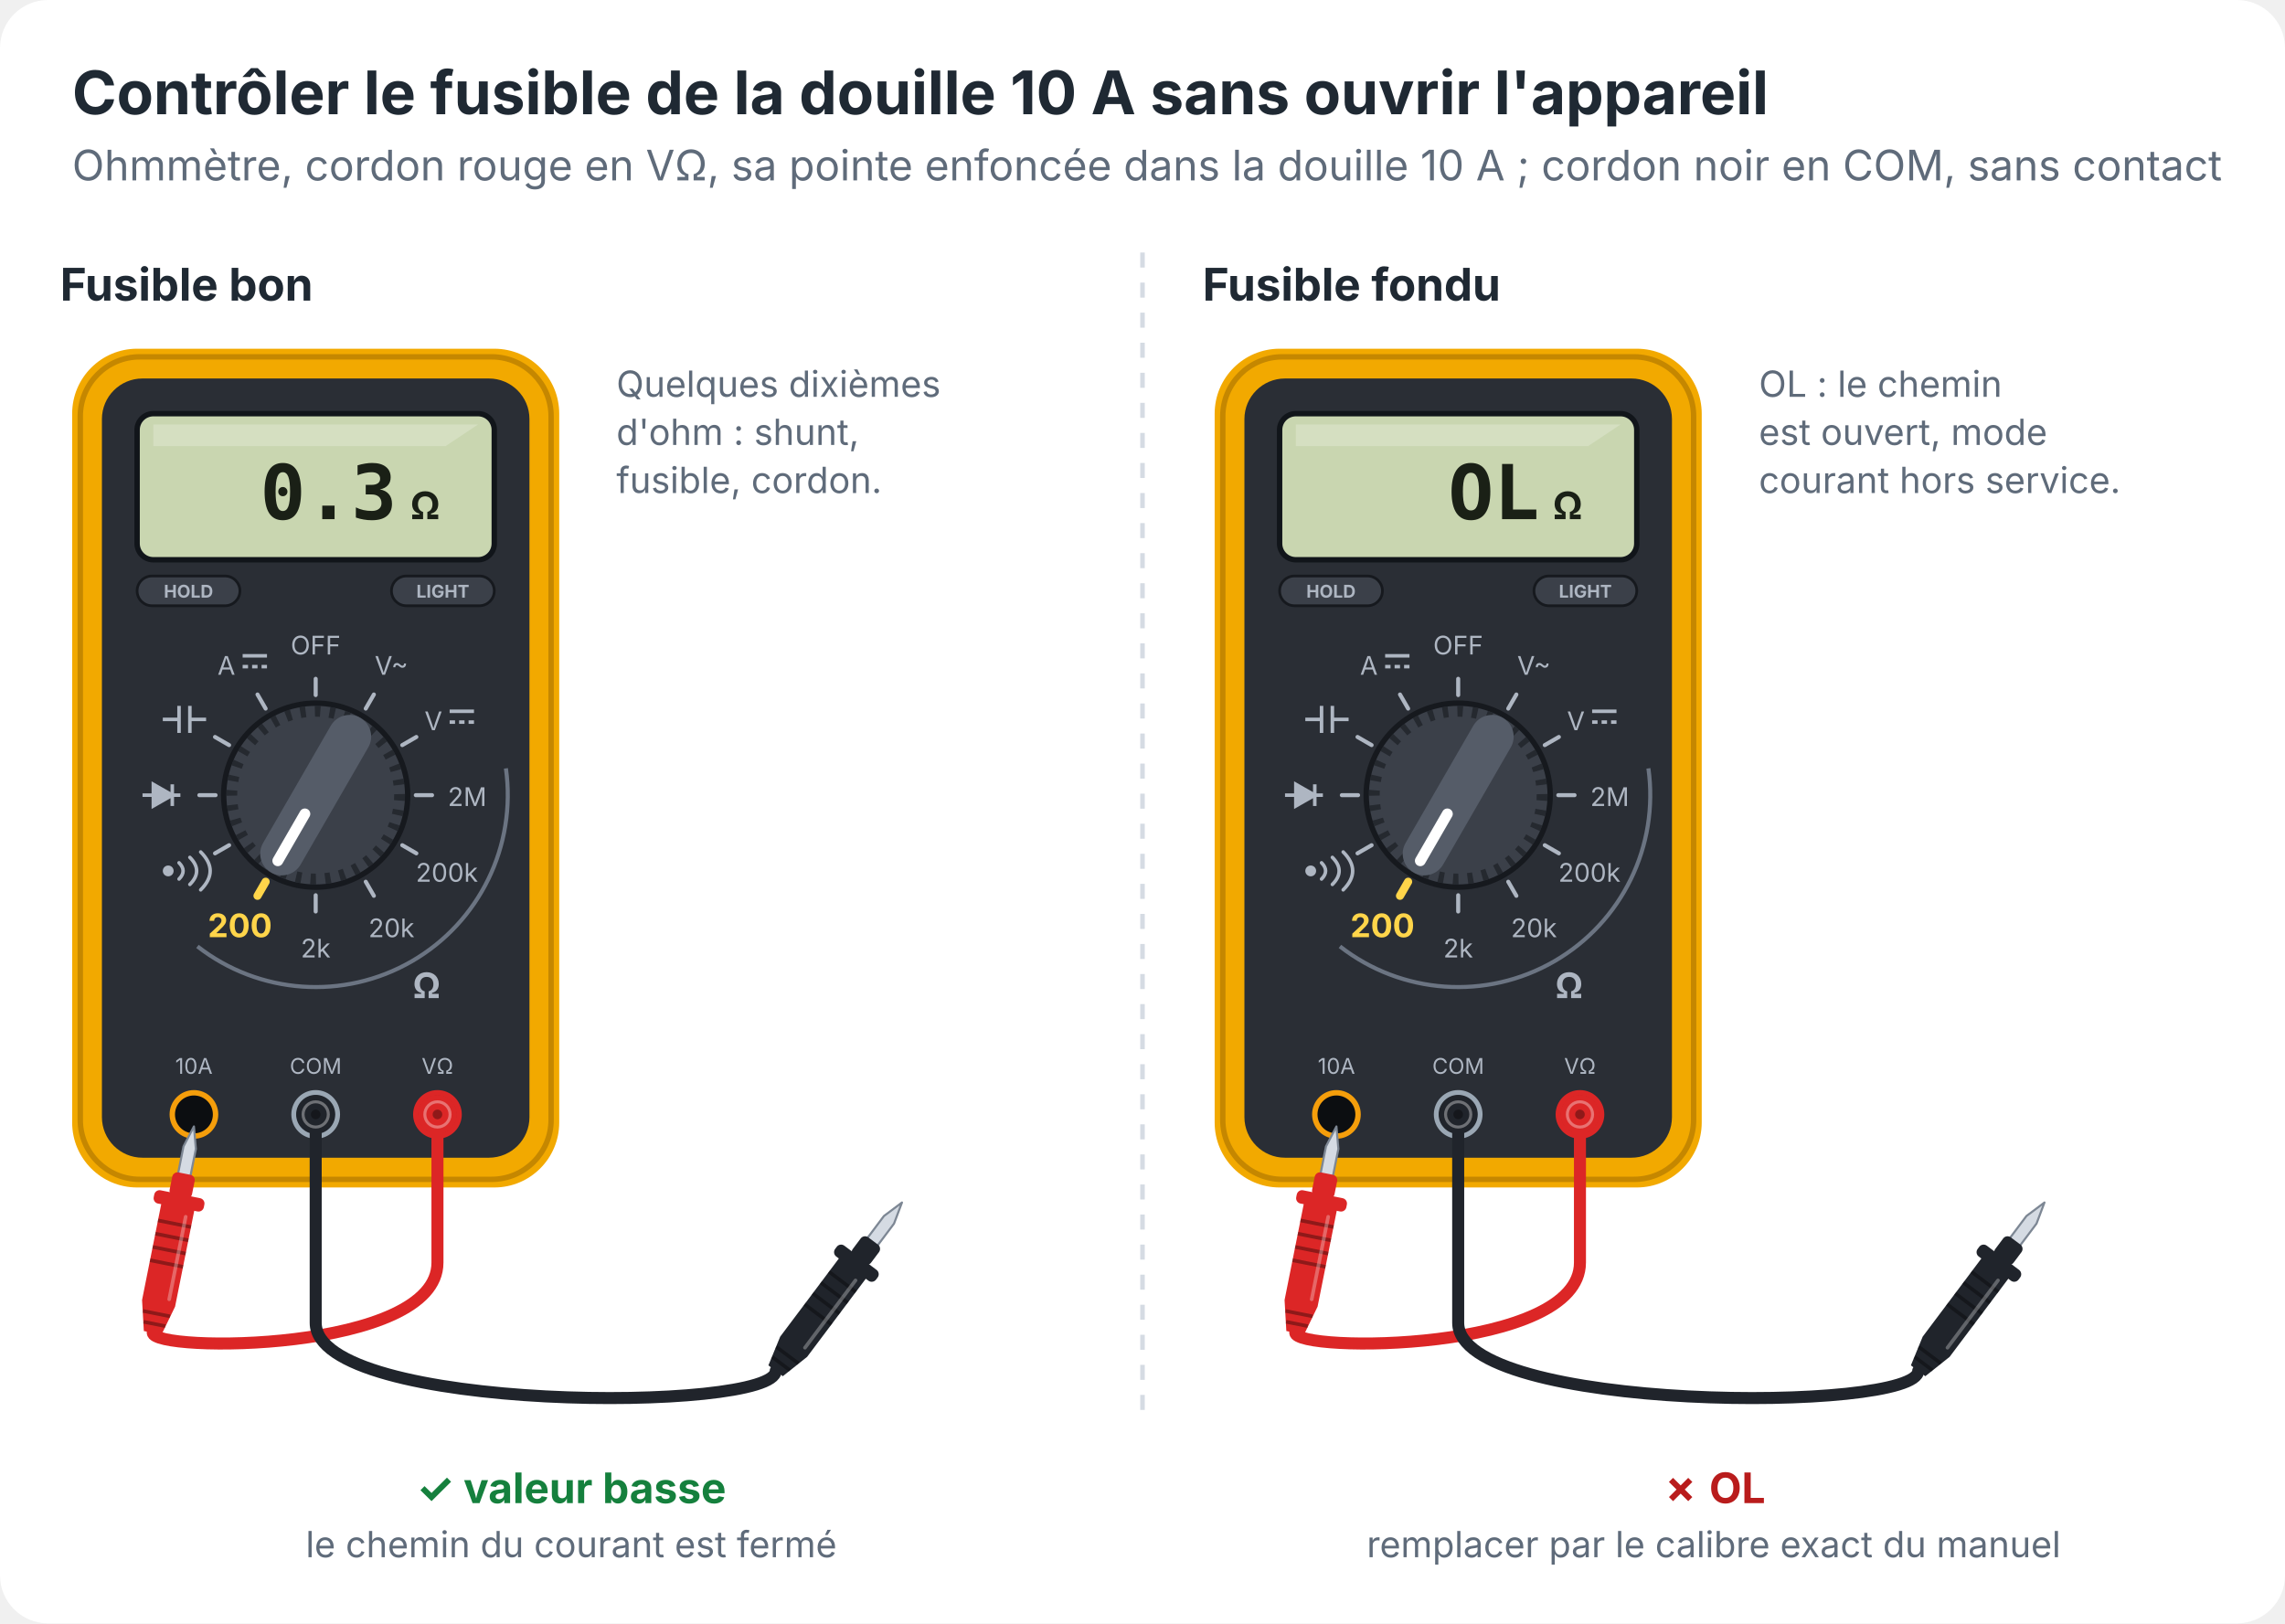
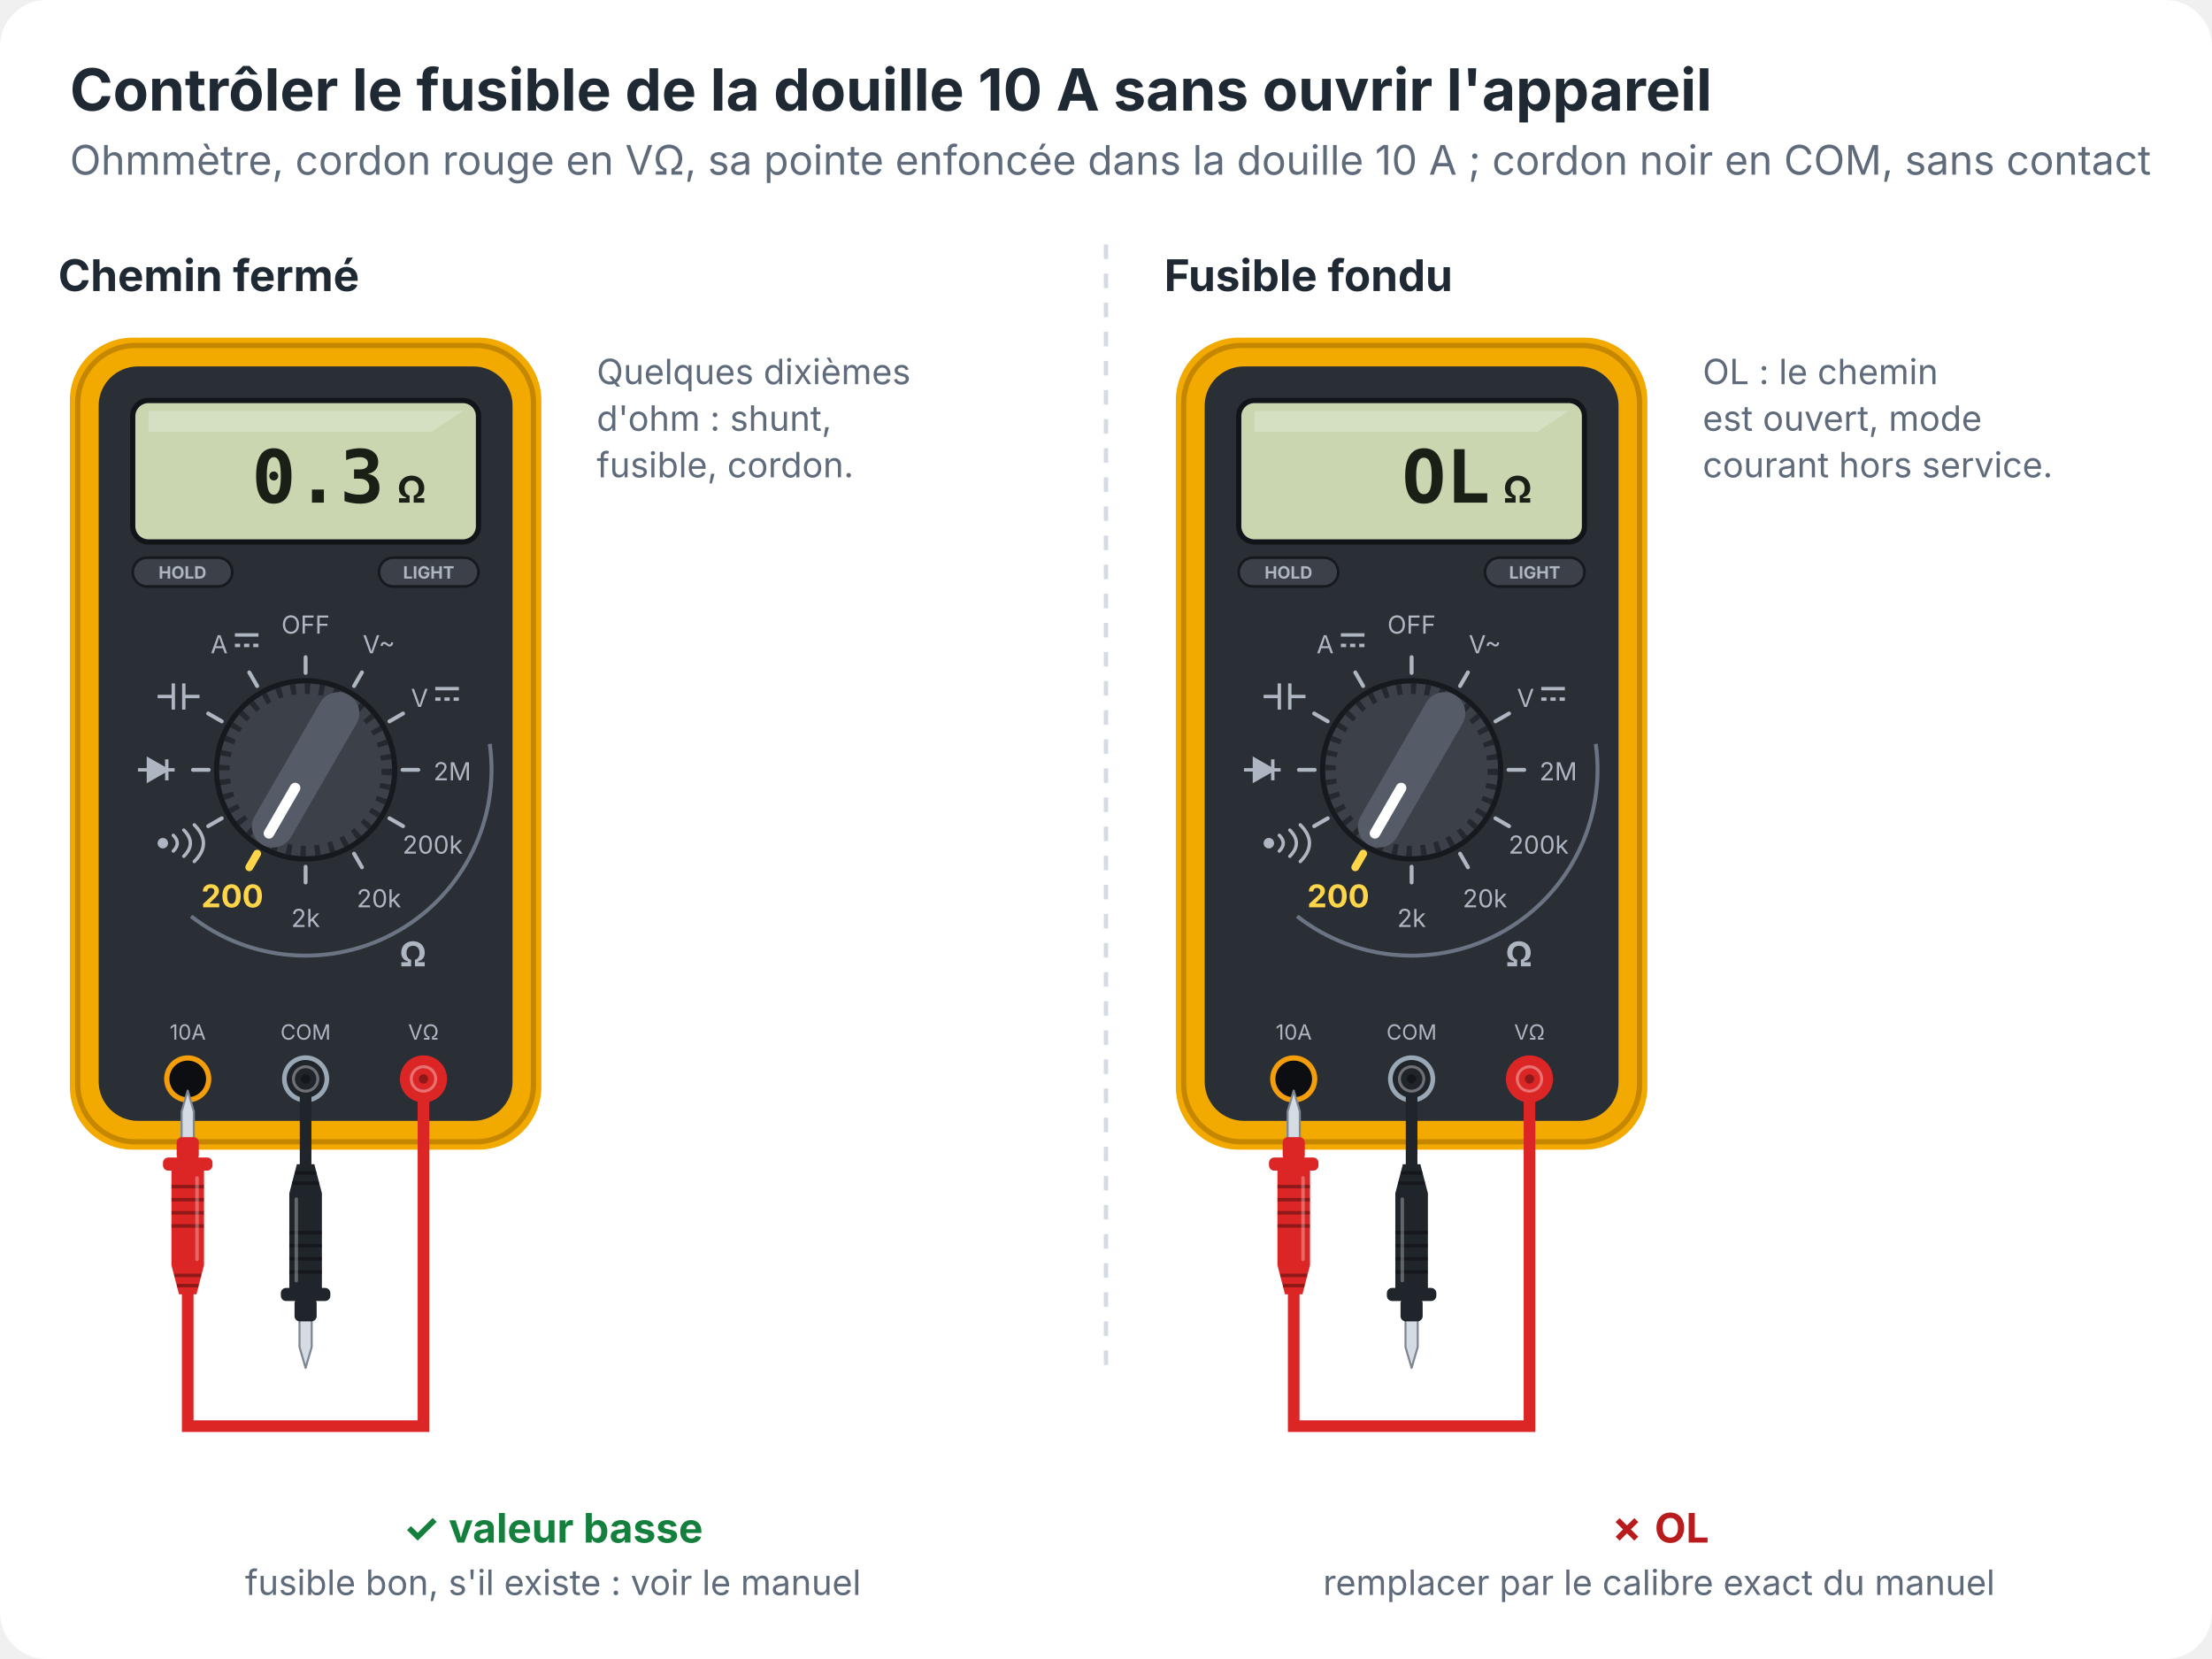
- <svg xmlns="http://www.w3.org/2000/svg" viewBox="0 0 760 540" role="img" aria-labelledby="t d" font-family="system-ui, -apple-system, Segoe UI, sans-serif">
+ <svg xmlns="http://www.w3.org/2000/svg" viewBox="0 0 760 570" role="img" aria-labelledby="t d" font-family="system-ui, -apple-system, Segoe UI, sans-serif">
  <style>
    .bg{fill:#ffffff}.fg{fill:#1f2933}.mut{fill:#5f6b7a}
    .wire{stroke:#1f2933;stroke-width:3;fill:none;stroke-linecap:round;stroke-linejoin:round}
    .panel{fill:#f3f5f8;stroke:#d5dbe3}.grid{stroke:#d5dbe3;stroke-width:1.5;stroke-dasharray:5 5;fill:none}
    .ok{fill:#15803d}.no{fill:#b91c1c}.warn{fill:#b45309}.blue{fill:#2563eb}.amber{fill:#b45309}
    .blk{stroke:#20242b}.blkf{fill:#20242b}
    .flow{fill:none;stroke-width:4;stroke-linecap:round;stroke-dasharray:1 13;animation:run 1.1s linear infinite}
    .fb{stroke:#2563eb}.fa{stroke:#d97706}.fr{stroke:#dc2626}
    @keyframes run{to{stroke-dashoffset:-14}}
    @media (prefers-reduced-motion: reduce){.flow{animation:none}}
    @media (prefers-color-scheme: dark){
      .bg{fill:#0d1117}.fg{fill:#e6edf3}.mut{fill:#9aa7b4}.wire{stroke:#c9d1d9}
      .panel{fill:#161b22;stroke:#30363d}.grid{stroke:#30363d}
      .ok{fill:#4ade80}.no{fill:#f87171}.warn{fill:#fbbf24}.blue{fill:#60a5fa}.amber{fill:#fbbf24}
      .blk{stroke:#8b949e}.blkf{fill:#8b949e}.fb{stroke:#60a5fa}.fa{stroke:#fbbf24}.fr{stroke:#f87171}
    }
  </style>
-   <rect class="bg" width="760" height="540" rx="16" />
+   <rect class="bg" width="760" height="570" rx="16" />
  <text class="fg" x="24" y="38" font-size="20" font-weight="700">Contrôler le fusible de la douille 10 A sans ouvrir l'appareil</text>
  <text class="mut" x="24" y="60" font-size="14">Ohmmètre, cordon rouge en VΩ, sa pointe enfoncée dans la douille 10 A ; cordon noir en COM, sans contact</text>
  <path class="grid" d="M380 84 V470" />
-   <text class="fg" x="20" y="100" font-size="15" font-weight="700">Fusible bon</text>
+   <text class="fg" x="20" y="100" font-size="15" font-weight="700">Chemin fermé</text>
  <g data-sel="200" transform="translate(24 116) scale(0.9)">
    <rect width="180" height="310" rx="24" fill="#f2a900" />
    <rect x="3" y="3" width="174" height="304" rx="22" fill="none" stroke="#c58700" stroke-width="2" />
    <rect x="11" y="11" width="158" height="288" rx="15" fill="#2a2e35" />
    <rect x="24" y="24" width="132" height="54" rx="6" fill="#c9d6b0" stroke="#11151a" stroke-width="2" />
    <path d="M30 28 H150 L138 36 H30 Z" fill="#ffffff" fill-opacity="0.22" />
    <rect x="24" y="84" width="38" height="11" rx="5.5" fill="#3b4049" stroke="#16191e" />
    <text x="43" y="92" font-size="6.5" font-weight="700" text-anchor="middle" fill="#aeb6c2">HOLD</text>
    <rect x="118" y="84" width="38" height="11" rx="5.5" fill="#3b4049" stroke="#16191e" />
    <text x="137" y="92" font-size="6.5" font-weight="700" text-anchor="middle" fill="#aeb6c2">LIGHT</text>
    <text x="120" y="63" font-size="28" font-weight="700" text-anchor="end" font-family="ui-monospace, Menlo, Consolas, monospace" fill="#1a2016">0.3</text>
    <text x="125" y="63" font-size="14" font-weight="700" fill="#1a2016">Ω</text>
    <path d="M160.3 155.1 A71 71 0 0 1 46.3 220.9" fill="none" stroke="#6b7482" stroke-width="1.5" />
    <text x="131.0" y="240.0" font-size="13" font-weight="700" text-anchor="middle" fill="#aeb6c2">Ω</text>
    <path d="M90.0 128.0 L90.0 122.0" stroke="#aeb6c2" stroke-width="1.5" stroke-linecap="round" />
    <text x="90.0" y="113.0" font-size="9.5" text-anchor="middle" fill="#aeb6c2">OFF</text>
    <path d="M108.5 133.0 L111.5 127.8" stroke="#aeb6c2" stroke-width="1.5" stroke-linecap="round" />
    <text x="118.0" y="120.5" font-size="9.5" text-anchor="middle" fill="#aeb6c2">V~</text>
    <path d="M122.0 146.5 L127.2 143.5" stroke="#aeb6c2" stroke-width="1.5" stroke-linecap="round" />
    <text x="133.5" y="141.0" font-size="9.5" text-anchor="middle" fill="#aeb6c2">V</text>
    <path d="M139.5 134.0 h9 M139.5 138.0 h2 m1.5 0 h2 m1.5 0 h2" stroke="#aeb6c2" stroke-width="1.3" fill="none" />
    <path d="M127.0 165.0 L133.0 165.0" stroke="#aeb6c2" stroke-width="1.5" stroke-linecap="round" />
    <text x="146.0" y="169.0" font-size="9.5" text-anchor="middle" fill="#aeb6c2">2M</text>
    <path d="M122.0 183.5 L127.2 186.5" stroke="#aeb6c2" stroke-width="1.5" stroke-linecap="round" />
    <text x="138.5" y="197.0" font-size="9.5" text-anchor="middle" fill="#aeb6c2">200k</text>
    <path d="M108.5 197.0 L111.5 202.2" stroke="#aeb6c2" stroke-width="1.5" stroke-linecap="round" />
    <text x="118.0" y="217.5" font-size="9.5" text-anchor="middle" fill="#aeb6c2">20k</text>
    <path d="M90.0 202.0 L90.0 208.0" stroke="#aeb6c2" stroke-width="1.5" stroke-linecap="round" />
    <text x="90.0" y="225.0" font-size="9.5" text-anchor="middle" fill="#aeb6c2">2k</text>
    <path d="M71.5 197.0 L68.5 202.2" stroke="#ffd54a" stroke-width="3" stroke-linecap="round" />
    <text x="62.0" y="217.5" font-size="12" text-anchor="middle" font-weight="700" fill="#ffd54a">200</text>
    <path d="M58.0 183.5 L52.8 186.5" stroke="#aeb6c2" stroke-width="1.5" stroke-linecap="round" />
    <circle cx="35.5" cy="193.0" r="2" fill="#aeb6c2" />
    <path d="M39.5 190.0 q3 3 0 6 M43.5 188.0 q5 5 0 10 M47.5 186.0 q7 7 0 14" stroke="#aeb6c2" stroke-width="1.3" fill="none" stroke-linecap="round" />
    <path d="M53.0 165.0 L47.0 165.0" stroke="#aeb6c2" stroke-width="1.5" stroke-linecap="round" />
    <path d="M26.0 165.0 h14 M30.0 161.0 v8 l7 -4 z M37.0 161.0 v8" stroke="#aeb6c2" stroke-width="1.3" fill="#aeb6c2" />
    <path d="M58.0 146.5 L52.8 143.5" stroke="#aeb6c2" stroke-width="1.5" stroke-linecap="round" />
    <path d="M33.5 137.0 h6 M39.5 132.0 v10 M43.5 132.0 v10 M43.5 137.0 h6" stroke="#aeb6c2" stroke-width="1.3" fill="none" />
    <path d="M71.5 133.0 L68.5 127.8" stroke="#aeb6c2" stroke-width="1.5" stroke-linecap="round" />
    <text x="57.0" y="120.5" font-size="9.5" text-anchor="middle" fill="#aeb6c2">A</text>
    <path d="M63.0 113.5 h9 M63.0 117.5 h2 m1.5 0 h2 m1.5 0 h2" stroke="#aeb6c2" stroke-width="1.3" fill="none" />
    <circle cx="90" cy="165" r="34" fill="#3b4049" stroke="#16191e" stroke-width="2" />
    <circle cx="90" cy="165" r="31" fill="none" stroke="#16191e" stroke-opacity="0.6" stroke-width="4" stroke-dasharray="2 3.4" />
    <g transform="rotate(210 90 165)">
      <rect x="82" y="132" width="16" height="66" rx="8" fill="#555c68" />
      <path d="M90 137 V157" stroke="#ffffff" stroke-width="4" stroke-linecap="round" />
    </g>
    <text x="45" y="268" font-size="8" text-anchor="middle" fill="#aeb6c2">10A</text>
    <circle cx="45" cy="283" r="8" fill="#0c0e11" stroke="#f59e0b" stroke-width="2" />
    <text x="90" y="268" font-size="8" text-anchor="middle" fill="#aeb6c2">COM</text>
    <circle cx="90" cy="283" r="8" fill="#0c0e11" stroke="#9aa7b4" stroke-width="2" />
    <text x="135" y="268" font-size="8" text-anchor="middle" fill="#aeb6c2">VΩ</text>
    <circle cx="135" cy="283" r="8" fill="#0c0e11" stroke="#dc2626" stroke-width="2" />
  </g>
  <text class="mut" x="205" y="132" font-size="12">Quelques dixièmes</text>
  <text class="mut" x="205" y="148" font-size="12">d'ohm : shunt,</text>
  <text class="mut" x="205" y="164" font-size="12">fusible, cordon.</text>
-   <path stroke="#dc2626" stroke-width="4" fill="none" stroke-linecap="round" d="M145.5 370.7 V420 C145.5 450 50.8 450 50.8 443.3" />
+   <path stroke="#dc2626" stroke-width="4" fill="none" stroke-linecap="round" d="M145.5 370.7 V490 H64.5 V444.7" />
  <circle fill="#dc2626" cx="145.5" cy="370.7" r="6.5" />
  <circle cx="145.5" cy="370.7" r="4.2" fill="none" stroke="#ffffff" stroke-opacity="0.35" stroke-width="1" />
  <circle cx="145.5" cy="370.7" r="1.6" fill="#000000" fill-opacity="0.35" />
-   <g data-probe="red" transform="translate(64.5 374.7) rotate(101.3)">
+   <g data-probe="red" transform="translate(64.5 374.7) rotate(90.0)">
    <path d="M0 0 L7.2 -2.1 H17.0 V2.1 H7.2 Z" fill="#d5dbe3" stroke="#7d8794" stroke-width="0.7" stroke-linejoin="round" />
    <rect fill="#dc2626" x="16.0" y="-3.8" width="8" height="7.6" rx="1.8" />
    <path fill="#dc2626" d="M26.0 -5.6 H60.0 L70.0 -3 V3 L60.0 5.6 H26.0 Z" stroke-linejoin="round" />
    <rect fill="#dc2626" x="23.0" y="-8.5" width="4.5" height="17" rx="1.8" />
    <path d="M33.0 -5.6 v11.2 M37.5 -5.6 v11.2 M42.0 -5.6 v11.2 M46.5 -5.6 v11.2 M63.5 -4.6 v9.2 M67.0 -3.7 v7.4" stroke="#000000" stroke-opacity="0.35" stroke-width="1.2" fill="none" />
    <path d="M30.0 -3.2 H58.0" stroke="#ffffff" stroke-opacity="0.3" stroke-width="1.2" stroke-linecap="round" />
  </g>
-   <path class="blk" stroke-width="4" fill="none" stroke-linecap="round" d="M105.0 370.7 V440 C105.0 470 258.0 470 258.0 456.0" />
+   <path class="blk" stroke-width="4" fill="none" stroke-linecap="round" d="M105.0 370.7 V400.0" />
  <circle class="blkf" cx="105.0" cy="370.7" r="6.5" />
  <circle cx="105.0" cy="370.7" r="4.2" fill="none" stroke="#ffffff" stroke-opacity="0.35" stroke-width="1" />
  <circle cx="105.0" cy="370.7" r="1.6" fill="#000000" fill-opacity="0.35" />
-   <g data-probe="black" transform="translate(300.0 400.0) rotate(126.9)">
+   <g data-probe="black" transform="translate(105.0 470.0) rotate(-90.0)">
    <path d="M0 0 L7.2 -2.1 H17.0 V2.1 H7.2 Z" fill="#d5dbe3" stroke="#7d8794" stroke-width="0.7" stroke-linejoin="round" />
    <rect class="blkf" x="16.0" y="-3.8" width="8" height="7.6" rx="1.8" />
    <path class="blkf" d="M26.0 -5.6 H60.0 L70.0 -3 V3 L60.0 5.6 H26.0 Z" stroke-linejoin="round" />
    <rect class="blkf" x="23.0" y="-8.5" width="4.5" height="17" rx="1.8" />
    <path d="M33.0 -5.6 v11.2 M37.5 -5.6 v11.2 M42.0 -5.6 v11.2 M46.5 -5.6 v11.2 M63.5 -4.6 v9.2 M67.0 -3.7 v7.4" stroke="#000000" stroke-opacity="0.35" stroke-width="1.2" fill="none" />
    <path d="M30.0 -3.2 H58.0" stroke="#ffffff" stroke-opacity="0.3" stroke-width="1.2" stroke-linecap="round" />
  </g>
-   <text class="ok" x="190" y="500" font-size="14" text-anchor="middle" font-weight="700">✓ valeur basse</text>
-   <text class="mut" x="190" y="518" font-size="12" text-anchor="middle">le chemin du courant est fermé</text>
+   <text class="ok" x="190" y="530" font-size="14" text-anchor="middle" font-weight="700">✓ valeur basse</text>
+   <text class="mut" x="190" y="548" font-size="12" text-anchor="middle">fusible bon, s'il existe : voir le manuel</text>
  <text class="fg" x="400" y="100" font-size="15" font-weight="700">Fusible fondu</text>
  <g data-sel="200" transform="translate(404 116) scale(0.9)">
    <rect width="180" height="310" rx="24" fill="#f2a900" />
    <rect x="3" y="3" width="174" height="304" rx="22" fill="none" stroke="#c58700" stroke-width="2" />
    <rect x="11" y="11" width="158" height="288" rx="15" fill="#2a2e35" />
    <rect x="24" y="24" width="132" height="54" rx="6" fill="#c9d6b0" stroke="#11151a" stroke-width="2" />
    <path d="M30 28 H150 L138 36 H30 Z" fill="#ffffff" fill-opacity="0.22" />
    <rect x="24" y="84" width="38" height="11" rx="5.5" fill="#3b4049" stroke="#16191e" />
    <text x="43" y="92" font-size="6.5" font-weight="700" text-anchor="middle" fill="#aeb6c2">HOLD</text>
    <rect x="118" y="84" width="38" height="11" rx="5.5" fill="#3b4049" stroke="#16191e" />
    <text x="137" y="92" font-size="6.5" font-weight="700" text-anchor="middle" fill="#aeb6c2">LIGHT</text>
    <text x="120" y="63" font-size="28" font-weight="700" text-anchor="end" font-family="ui-monospace, Menlo, Consolas, monospace" fill="#1a2016">OL</text>
    <text x="125" y="63" font-size="14" font-weight="700" fill="#1a2016">Ω</text>
    <path d="M160.3 155.1 A71 71 0 0 1 46.3 220.9" fill="none" stroke="#6b7482" stroke-width="1.5" />
    <text x="131.0" y="240.0" font-size="13" font-weight="700" text-anchor="middle" fill="#aeb6c2">Ω</text>
    <path d="M90.0 128.0 L90.0 122.0" stroke="#aeb6c2" stroke-width="1.5" stroke-linecap="round" />
    <text x="90.0" y="113.0" font-size="9.5" text-anchor="middle" fill="#aeb6c2">OFF</text>
    <path d="M108.5 133.0 L111.5 127.8" stroke="#aeb6c2" stroke-width="1.5" stroke-linecap="round" />
    <text x="118.0" y="120.5" font-size="9.5" text-anchor="middle" fill="#aeb6c2">V~</text>
    <path d="M122.0 146.5 L127.2 143.5" stroke="#aeb6c2" stroke-width="1.5" stroke-linecap="round" />
    <text x="133.5" y="141.0" font-size="9.5" text-anchor="middle" fill="#aeb6c2">V</text>
    <path d="M139.5 134.0 h9 M139.5 138.0 h2 m1.5 0 h2 m1.5 0 h2" stroke="#aeb6c2" stroke-width="1.3" fill="none" />
    <path d="M127.0 165.0 L133.0 165.0" stroke="#aeb6c2" stroke-width="1.5" stroke-linecap="round" />
    <text x="146.0" y="169.0" font-size="9.5" text-anchor="middle" fill="#aeb6c2">2M</text>
    <path d="M122.0 183.5 L127.2 186.5" stroke="#aeb6c2" stroke-width="1.5" stroke-linecap="round" />
    <text x="138.5" y="197.0" font-size="9.5" text-anchor="middle" fill="#aeb6c2">200k</text>
    <path d="M108.5 197.0 L111.5 202.2" stroke="#aeb6c2" stroke-width="1.5" stroke-linecap="round" />
    <text x="118.0" y="217.5" font-size="9.5" text-anchor="middle" fill="#aeb6c2">20k</text>
    <path d="M90.0 202.0 L90.0 208.0" stroke="#aeb6c2" stroke-width="1.5" stroke-linecap="round" />
    <text x="90.0" y="225.0" font-size="9.5" text-anchor="middle" fill="#aeb6c2">2k</text>
    <path d="M71.5 197.0 L68.5 202.2" stroke="#ffd54a" stroke-width="3" stroke-linecap="round" />
    <text x="62.0" y="217.5" font-size="12" text-anchor="middle" font-weight="700" fill="#ffd54a">200</text>
    <path d="M58.0 183.5 L52.8 186.5" stroke="#aeb6c2" stroke-width="1.5" stroke-linecap="round" />
    <circle cx="35.5" cy="193.0" r="2" fill="#aeb6c2" />
    <path d="M39.5 190.0 q3 3 0 6 M43.5 188.0 q5 5 0 10 M47.5 186.0 q7 7 0 14" stroke="#aeb6c2" stroke-width="1.3" fill="none" stroke-linecap="round" />
    <path d="M53.0 165.0 L47.0 165.0" stroke="#aeb6c2" stroke-width="1.5" stroke-linecap="round" />
    <path d="M26.0 165.0 h14 M30.0 161.0 v8 l7 -4 z M37.0 161.0 v8" stroke="#aeb6c2" stroke-width="1.3" fill="#aeb6c2" />
    <path d="M58.0 146.5 L52.8 143.5" stroke="#aeb6c2" stroke-width="1.5" stroke-linecap="round" />
    <path d="M33.5 137.0 h6 M39.5 132.0 v10 M43.5 132.0 v10 M43.5 137.0 h6" stroke="#aeb6c2" stroke-width="1.3" fill="none" />
    <path d="M71.5 133.0 L68.5 127.8" stroke="#aeb6c2" stroke-width="1.5" stroke-linecap="round" />
    <text x="57.0" y="120.5" font-size="9.5" text-anchor="middle" fill="#aeb6c2">A</text>
    <path d="M63.0 113.5 h9 M63.0 117.5 h2 m1.5 0 h2 m1.5 0 h2" stroke="#aeb6c2" stroke-width="1.3" fill="none" />
    <circle cx="90" cy="165" r="34" fill="#3b4049" stroke="#16191e" stroke-width="2" />
    <circle cx="90" cy="165" r="31" fill="none" stroke="#16191e" stroke-opacity="0.6" stroke-width="4" stroke-dasharray="2 3.4" />
    <g transform="rotate(210 90 165)">
      <rect x="82" y="132" width="16" height="66" rx="8" fill="#555c68" />
      <path d="M90 137 V157" stroke="#ffffff" stroke-width="4" stroke-linecap="round" />
    </g>
    <text x="45" y="268" font-size="8" text-anchor="middle" fill="#aeb6c2">10A</text>
    <circle cx="45" cy="283" r="8" fill="#0c0e11" stroke="#f59e0b" stroke-width="2" />
    <text x="90" y="268" font-size="8" text-anchor="middle" fill="#aeb6c2">COM</text>
    <circle cx="90" cy="283" r="8" fill="#0c0e11" stroke="#9aa7b4" stroke-width="2" />
    <text x="135" y="268" font-size="8" text-anchor="middle" fill="#aeb6c2">VΩ</text>
    <circle cx="135" cy="283" r="8" fill="#0c0e11" stroke="#dc2626" stroke-width="2" />
  </g>
  <text class="mut" x="585" y="132" font-size="12">OL : le chemin</text>
  <text class="mut" x="585" y="148" font-size="12">est ouvert, mode</text>
  <text class="mut" x="585" y="164" font-size="12">courant hors service.</text>
-   <path stroke="#dc2626" stroke-width="4" fill="none" stroke-linecap="round" d="M525.5 370.7 V420 C525.5 450 430.8 450 430.8 443.3" />
+   <path stroke="#dc2626" stroke-width="4" fill="none" stroke-linecap="round" d="M525.5 370.7 V490 H444.5 V444.7" />
  <circle fill="#dc2626" cx="525.5" cy="370.7" r="6.5" />
  <circle cx="525.5" cy="370.7" r="4.2" fill="none" stroke="#ffffff" stroke-opacity="0.35" stroke-width="1" />
  <circle cx="525.5" cy="370.7" r="1.6" fill="#000000" fill-opacity="0.35" />
-   <g data-probe="red" transform="translate(444.5 374.7) rotate(101.3)">
+   <g data-probe="red" transform="translate(444.5 374.7) rotate(90.0)">
    <path d="M0 0 L7.2 -2.1 H17.0 V2.1 H7.2 Z" fill="#d5dbe3" stroke="#7d8794" stroke-width="0.7" stroke-linejoin="round" />
    <rect fill="#dc2626" x="16.0" y="-3.8" width="8" height="7.6" rx="1.8" />
    <path fill="#dc2626" d="M26.0 -5.6 H60.0 L70.0 -3 V3 L60.0 5.6 H26.0 Z" stroke-linejoin="round" />
    <rect fill="#dc2626" x="23.0" y="-8.5" width="4.5" height="17" rx="1.8" />
    <path d="M33.0 -5.6 v11.2 M37.5 -5.6 v11.2 M42.0 -5.6 v11.2 M46.5 -5.6 v11.2 M63.5 -4.6 v9.2 M67.0 -3.7 v7.4" stroke="#000000" stroke-opacity="0.35" stroke-width="1.2" fill="none" />
    <path d="M30.0 -3.2 H58.0" stroke="#ffffff" stroke-opacity="0.3" stroke-width="1.2" stroke-linecap="round" />
  </g>
-   <path class="blk" stroke-width="4" fill="none" stroke-linecap="round" d="M485.0 370.7 V440 C485.0 470 638.0 470 638.0 456.0" />
+   <path class="blk" stroke-width="4" fill="none" stroke-linecap="round" d="M485.0 370.7 V400.0" />
  <circle class="blkf" cx="485.0" cy="370.7" r="6.5" />
  <circle cx="485.0" cy="370.7" r="4.2" fill="none" stroke="#ffffff" stroke-opacity="0.35" stroke-width="1" />
  <circle cx="485.0" cy="370.7" r="1.6" fill="#000000" fill-opacity="0.35" />
-   <g data-probe="black" transform="translate(680.0 400.0) rotate(126.9)">
+   <g data-probe="black" transform="translate(485.0 470.0) rotate(-90.0)">
    <path d="M0 0 L7.2 -2.1 H17.0 V2.1 H7.2 Z" fill="#d5dbe3" stroke="#7d8794" stroke-width="0.7" stroke-linejoin="round" />
    <rect class="blkf" x="16.0" y="-3.8" width="8" height="7.6" rx="1.8" />
    <path class="blkf" d="M26.0 -5.6 H60.0 L70.0 -3 V3 L60.0 5.6 H26.0 Z" stroke-linejoin="round" />
    <rect class="blkf" x="23.0" y="-8.5" width="4.5" height="17" rx="1.8" />
    <path d="M33.0 -5.6 v11.2 M37.5 -5.6 v11.2 M42.0 -5.6 v11.2 M46.5 -5.6 v11.2 M63.5 -4.6 v9.2 M67.0 -3.7 v7.4" stroke="#000000" stroke-opacity="0.35" stroke-width="1.2" fill="none" />
    <path d="M30.0 -3.2 H58.0" stroke="#ffffff" stroke-opacity="0.3" stroke-width="1.2" stroke-linecap="round" />
  </g>
-   <text class="no" x="570" y="500" font-size="14" text-anchor="middle" font-weight="700">✗ OL</text>
-   <text class="mut" x="570" y="518" font-size="12" text-anchor="middle">remplacer par le calibre exact du manuel</text>
+   <text class="no" x="570" y="530" font-size="14" text-anchor="middle" font-weight="700">✗ OL</text>
+   <text class="mut" x="570" y="548" font-size="12" text-anchor="middle">remplacer par le calibre exact du manuel</text>
</svg>
